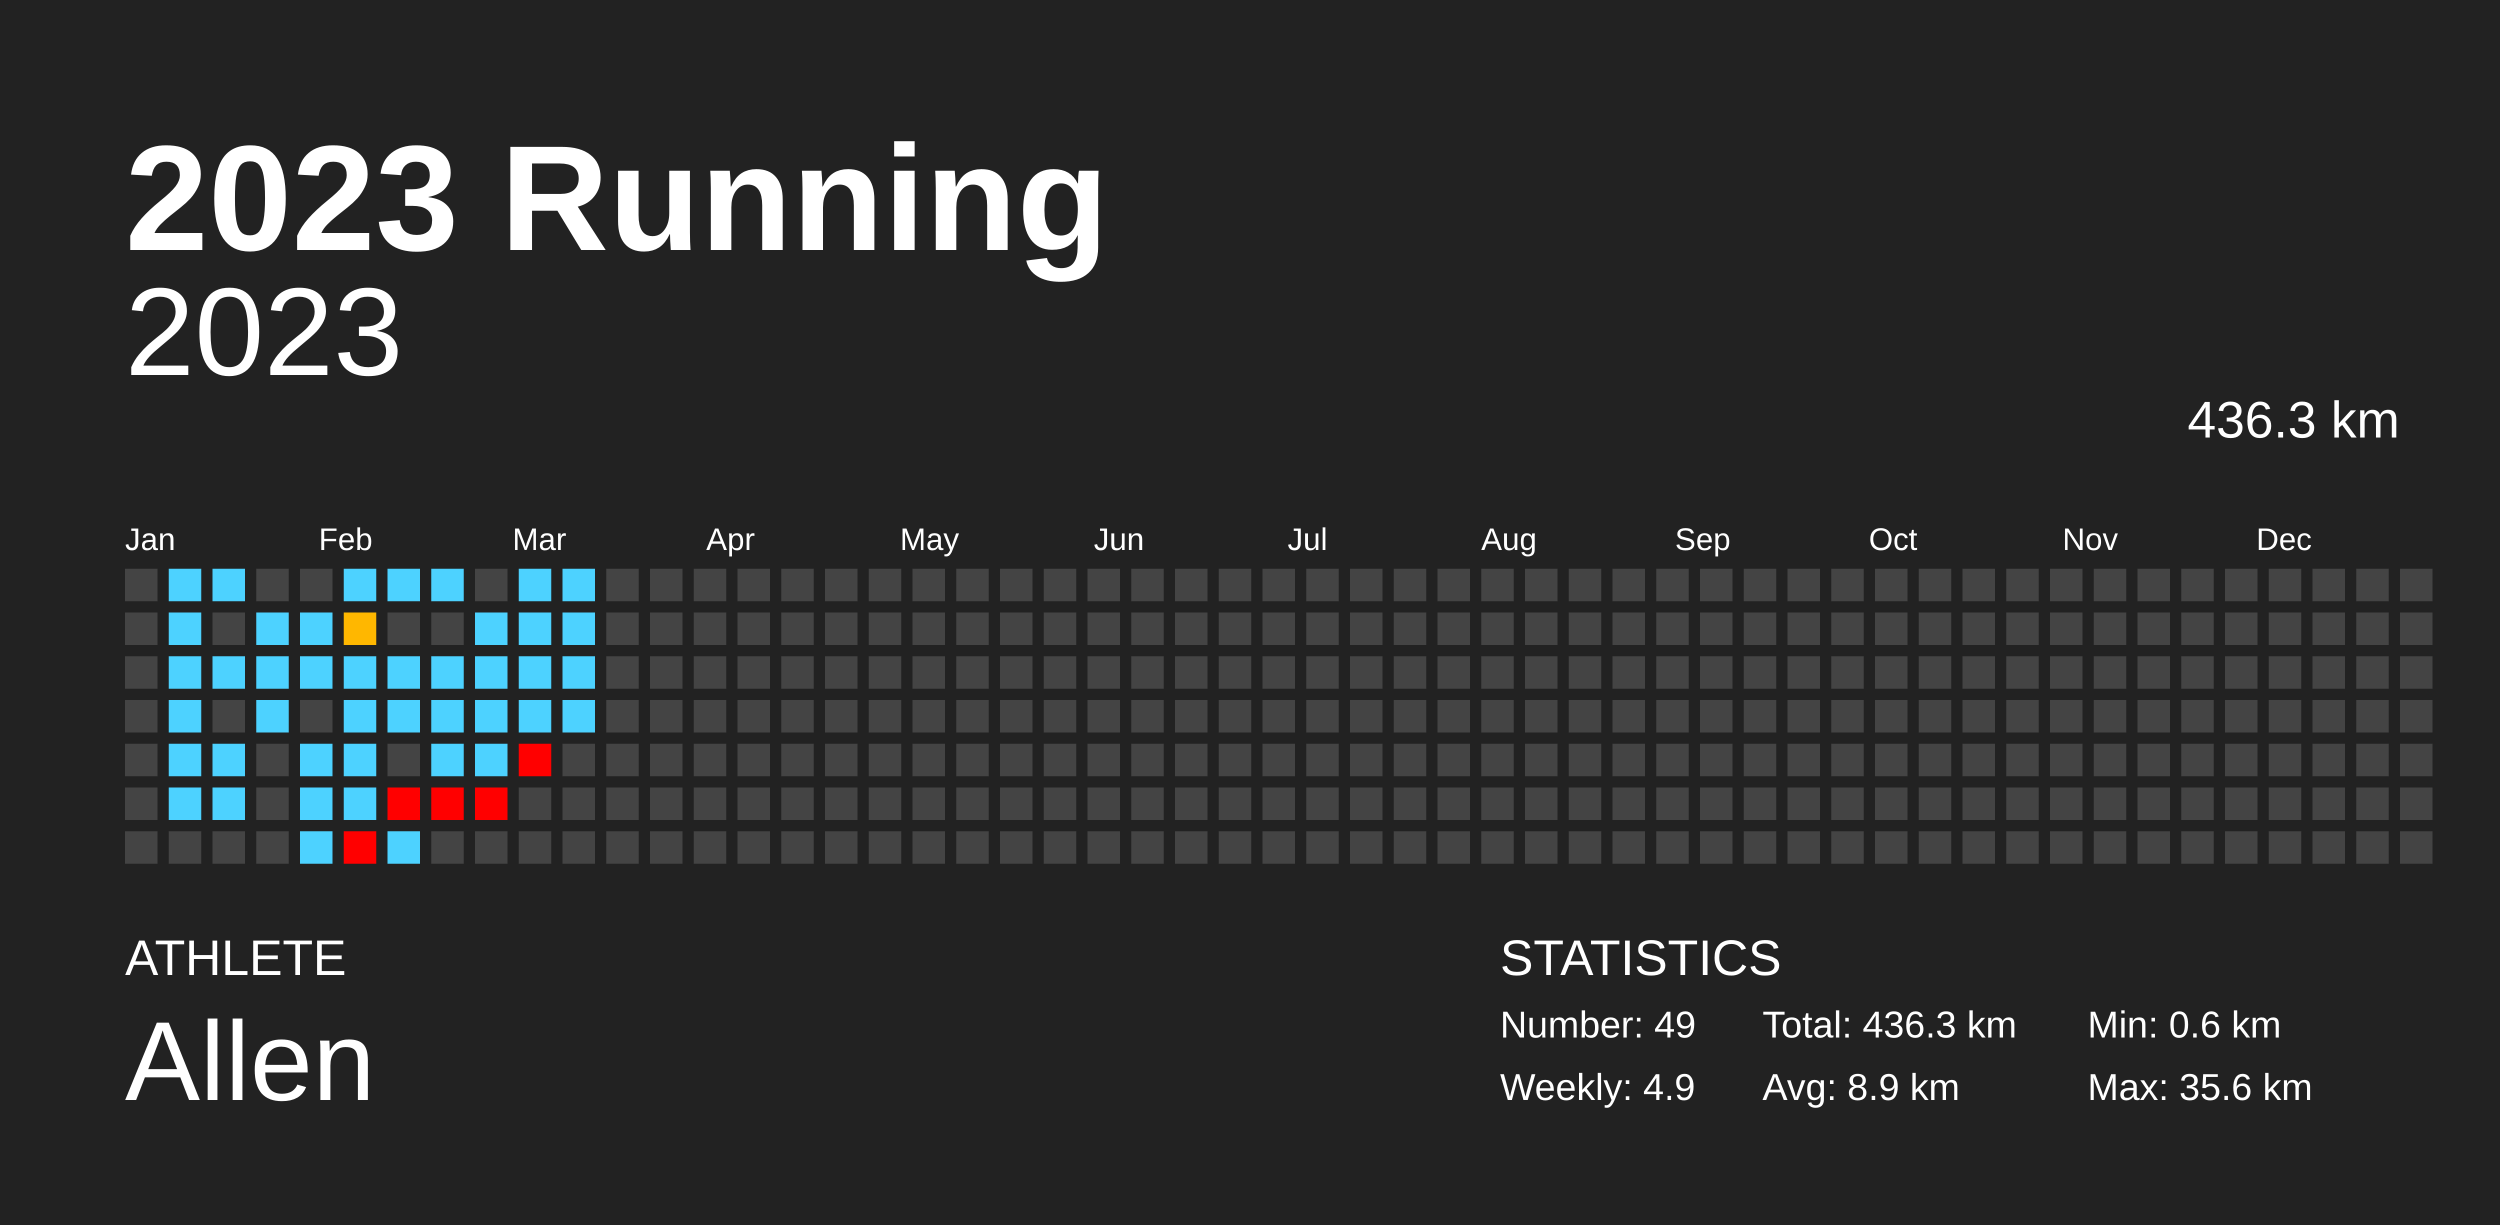
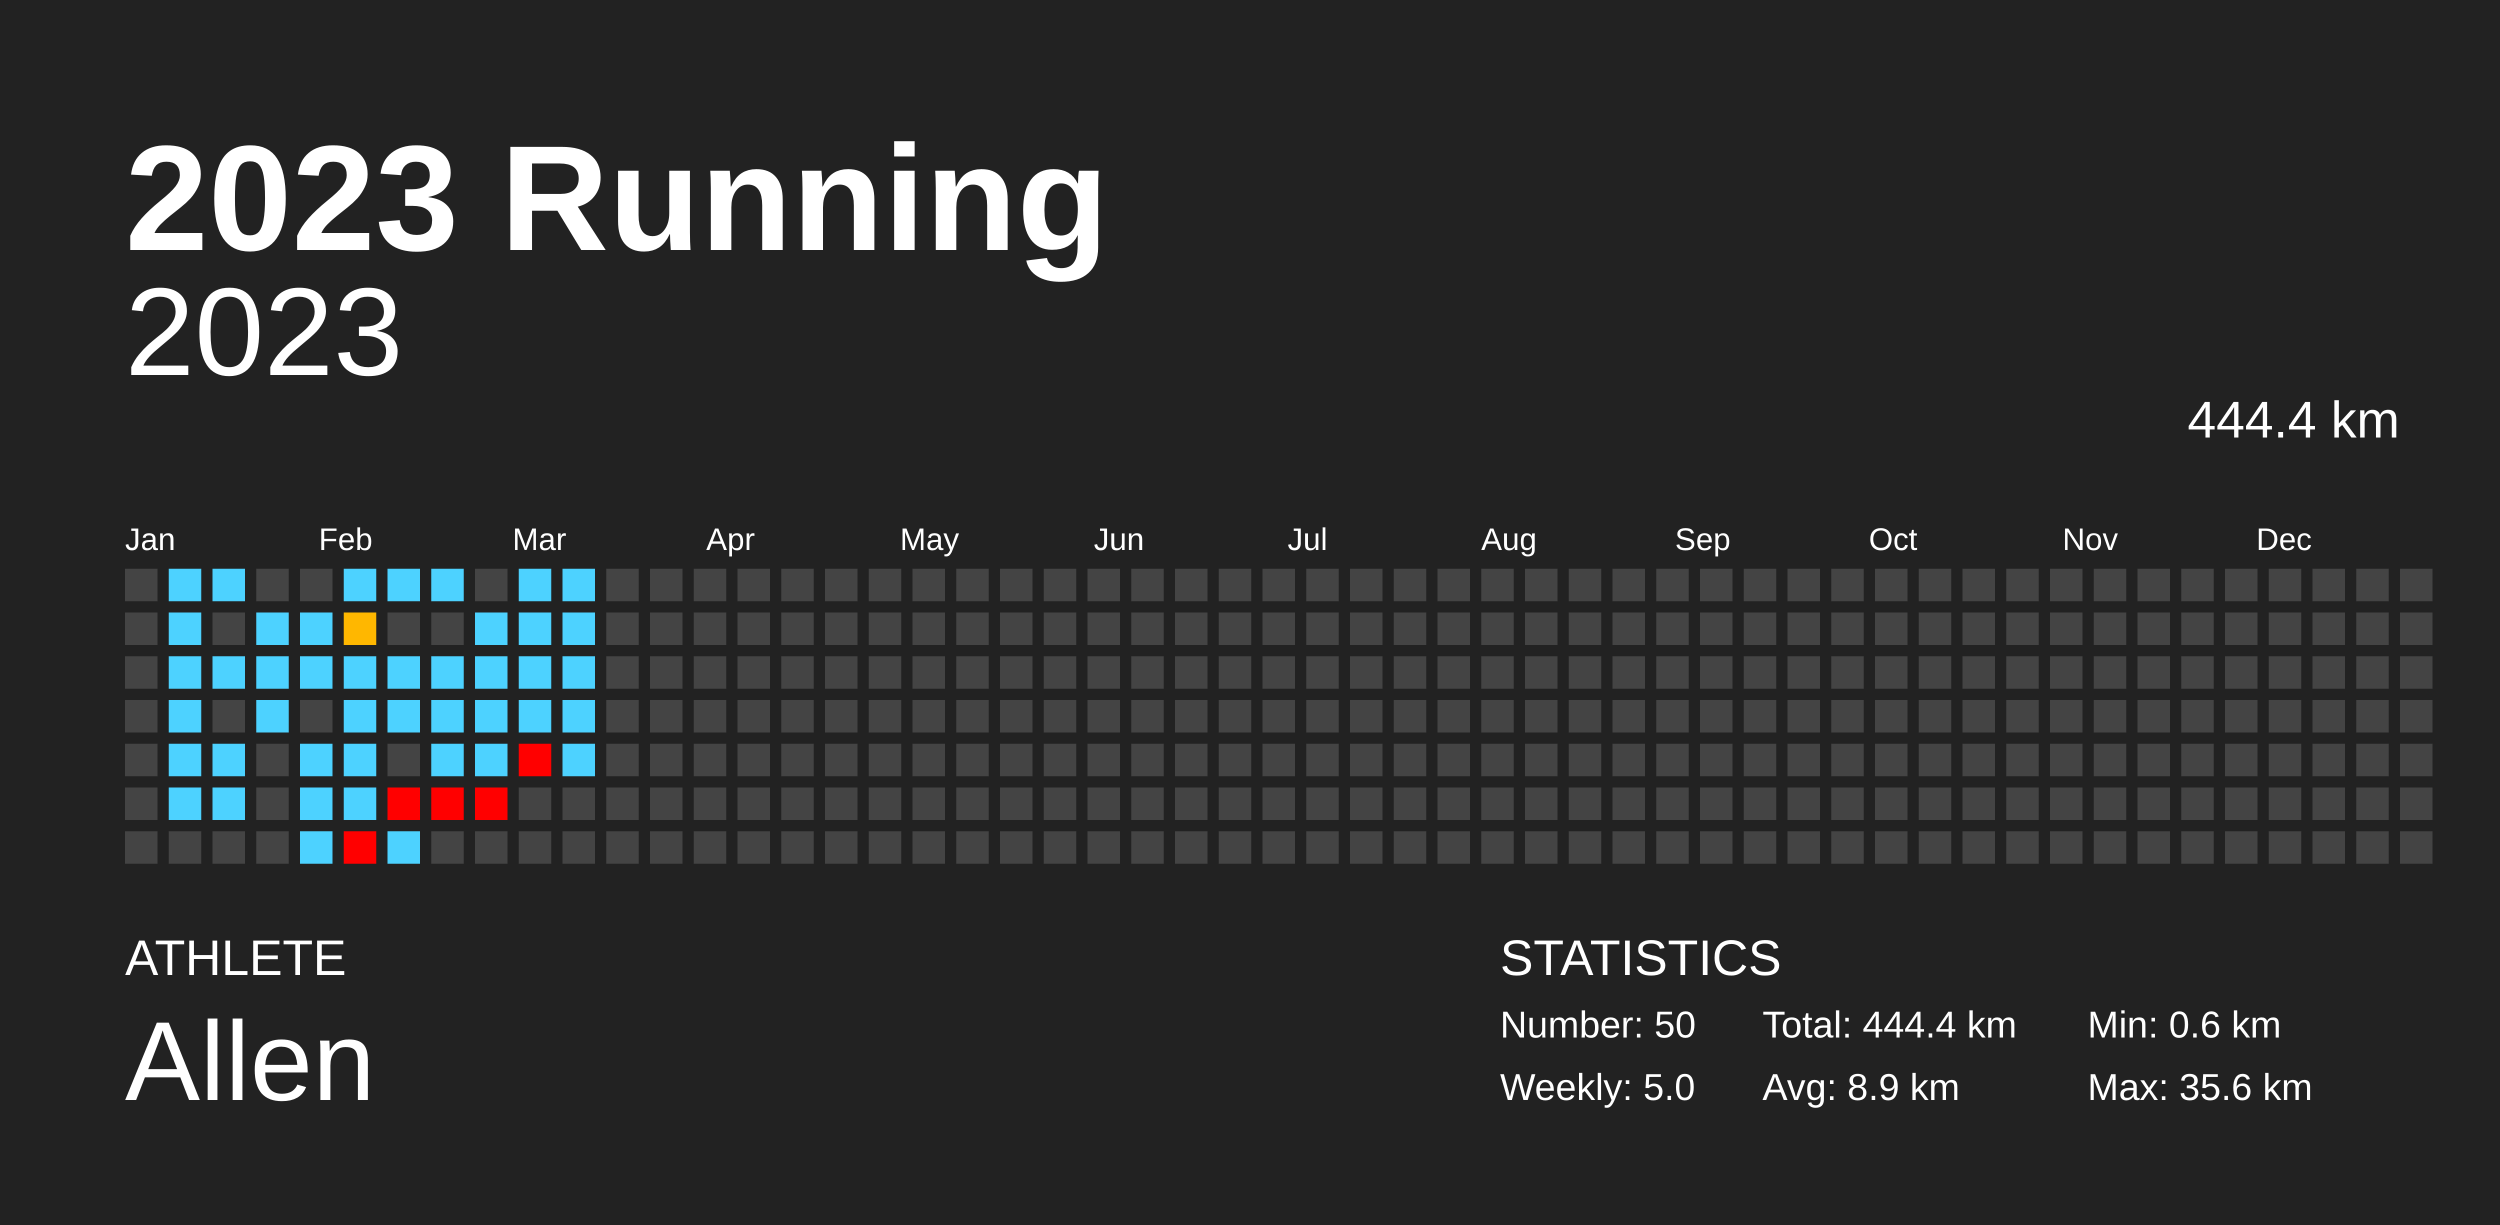
<svg xmlns="http://www.w3.org/2000/svg" baseProfile="full" height="98mm" version="1.1" viewBox="0,0,200,98" width="200mm">
  <defs />
  <rect fill="#222222" height="98" width="200" x="0" y="0" />
  <text fill="#FFFFFF" style="font-size:12px; font-family:Arial; font-weight:bold;" x="10" y="20">2023 Running</text>
  <text fill="#FFFFFF" style="font-size:4px; font-family:Arial" x="10" y="78">ATHLETE</text>
  <text fill="#FFFFFF" style="font-size:9px; font-family:Arial" x="10" y="88">Allen</text>
  <text fill="#FFFFFF" style="font-size:4px; font-family:Arial" x="120" y="78">STATISTICS</text>
-   <text fill="#FFFFFF" style="font-size:3px; font-family:Arial" x="120" y="83">Number: 49</text>
-   <text fill="#FFFFFF" style="font-size:3px; font-family:Arial" x="120" y="88">Weekly: 4.9</text>
-   <text fill="#FFFFFF" style="font-size:3px; font-family:Arial" x="141" y="83">Total: 436.3 km</text>
+   <text fill="#FFFFFF" style="font-size:3px; font-family:Arial" x="120" y="83">Number: 50</text>
+   <text fill="#FFFFFF" style="font-size:3px; font-family:Arial" x="120" y="88">Weekly: 5.0</text>
+   <text fill="#FFFFFF" style="font-size:3px; font-family:Arial" x="141" y="83">Total: 444.4 km</text>
  <text fill="#FFFFFF" style="font-size:3px; font-family:Arial" x="141" y="88">Avg: 8.9 km</text>
  <text fill="#FFFFFF" style="font-size:3px; font-family:Arial" x="167" y="83">Min: 0.6 km</text>
  <text fill="#FFFFFF" style="font-size:3px; font-family:Arial" x="167" y="88">Max: 35.6 km</text>
  <text alignment-baseline="hanging" fill="#FFFFFF" style="font-size:10.0px; font-family:Arial;" x="10" y="30">2023</text>
-   <text alignment-baseline="hanging" fill="#FFFFFF" style="font-size:4.125px; font-family:Arial;" x="175" y="35">436.3 km</text>
+   <text alignment-baseline="hanging" fill="#FFFFFF" style="font-size:4.125px; font-family:Arial;" x="175" y="35">444.4 km</text>
  <text fill="#FFFFFF" style="font-size:2.5px; font-family:Arial" x="10.0" y="44">Jan</text>
  <text fill="#FFFFFF" style="font-size:2.5px; font-family:Arial" x="25.5" y="44">Feb</text>
  <text fill="#FFFFFF" style="font-size:2.5px; font-family:Arial" x="41.0" y="44">Mar</text>
  <text fill="#FFFFFF" style="font-size:2.5px; font-family:Arial" x="56.5" y="44">Apr</text>
  <text fill="#FFFFFF" style="font-size:2.5px; font-family:Arial" x="72.0" y="44">May</text>
  <text fill="#FFFFFF" style="font-size:2.5px; font-family:Arial" x="87.5" y="44">Jun</text>
  <text fill="#FFFFFF" style="font-size:2.5px; font-family:Arial" x="103.0" y="44">Jul</text>
  <text fill="#FFFFFF" style="font-size:2.5px; font-family:Arial" x="118.5" y="44">Aug</text>
  <text fill="#FFFFFF" style="font-size:2.5px; font-family:Arial" x="134.0" y="44">Sep</text>
  <text fill="#FFFFFF" style="font-size:2.5px; font-family:Arial" x="149.5" y="44">Oct</text>
  <text fill="#FFFFFF" style="font-size:2.5px; font-family:Arial" x="165.0" y="44">Nov</text>
  <text fill="#FFFFFF" style="font-size:2.5px; font-family:Arial" x="180.5" y="44">Dec</text>
  <rect fill="#444444" height="2.6" width="2.6" x="10.0" y="45.5" />
  <rect fill="#444444" height="2.6" width="2.6" x="10.0" y="49.0" />
  <rect fill="#444444" height="2.6" width="2.6" x="10.0" y="52.5" />
  <rect fill="#444444" height="2.6" width="2.6" x="10.0" y="56.0" />
  <rect fill="#444444" height="2.6" width="2.6" x="10.0" y="59.5" />
  <rect fill="#444444" height="2.6" width="2.6" x="10.0" y="63.0" />
  <rect fill="#444444" height="2.6" width="2.6" x="10.0" y="66.5" />
  <rect fill="#4dd2ff" height="2.6" width="2.6" x="13.5" y="45.5" />
  <rect fill="#4dd2ff" height="2.6" width="2.6" x="13.5" y="49.0" />
  <rect fill="#4dd2ff" height="2.6" width="2.6" x="13.5" y="52.5" />
  <rect fill="#4dd2ff" height="2.6" width="2.6" x="13.5" y="56.0" />
  <rect fill="#4dd2ff" height="2.6" width="2.6" x="13.5" y="59.5" />
  <rect fill="#4dd2ff" height="2.6" width="2.6" x="13.5" y="63.0" />
  <rect fill="#444444" height="2.6" width="2.6" x="13.5" y="66.5" />
  <rect fill="#4dd2ff" height="2.6" width="2.6" x="17.0" y="45.5" />
  <rect fill="#444444" height="2.6" width="2.6" x="17.0" y="49.0" />
  <rect fill="#4dd2ff" height="2.6" width="2.6" x="17.0" y="52.5" />
  <rect fill="#444444" height="2.6" width="2.6" x="17.0" y="56.0" />
  <rect fill="#4dd2ff" height="2.6" width="2.6" x="17.0" y="59.5" />
  <rect fill="#4dd2ff" height="2.6" width="2.6" x="17.0" y="63.0" />
  <rect fill="#444444" height="2.6" width="2.6" x="17.0" y="66.5" />
  <rect fill="#444444" height="2.6" width="2.6" x="20.5" y="45.5" />
  <rect fill="#4dd2ff" height="2.6" width="2.6" x="20.5" y="49.0" />
  <rect fill="#4dd2ff" height="2.6" width="2.6" x="20.5" y="52.5" />
  <rect fill="#4dd2ff" height="2.6" width="2.6" x="20.5" y="56.0" />
  <rect fill="#444444" height="2.6" width="2.6" x="20.5" y="59.5" />
  <rect fill="#444444" height="2.6" width="2.6" x="20.5" y="63.0" />
  <rect fill="#444444" height="2.6" width="2.6" x="20.5" y="66.5" />
  <rect fill="#444444" height="2.6" width="2.6" x="24.0" y="45.5" />
  <rect fill="#4dd2ff" height="2.6" width="2.6" x="24.0" y="49.0" />
  <rect fill="#4dd2ff" height="2.6" width="2.6" x="24.0" y="52.5" />
  <rect fill="#444444" height="2.6" width="2.6" x="24.0" y="56.0" />
  <rect fill="#4dd2ff" height="2.6" width="2.6" x="24.0" y="59.5" />
  <rect fill="#4dd2ff" height="2.6" width="2.6" x="24.0" y="63.0" />
  <rect fill="#4dd2ff" height="2.6" width="2.6" x="24.0" y="66.5" />
  <rect fill="#4dd2ff" height="2.6" width="2.6" x="27.5" y="45.5" />
  <rect fill="#ffb700" height="2.6" width="2.6" x="27.5" y="49.0" />
  <rect fill="#4dd2ff" height="2.6" width="2.6" x="27.5" y="52.5" />
  <rect fill="#4dd2ff" height="2.6" width="2.6" x="27.5" y="56.0" />
  <rect fill="#4dd2ff" height="2.6" width="2.6" x="27.5" y="59.5" />
  <rect fill="#4dd2ff" height="2.6" width="2.6" x="27.5" y="63.0" />
  <rect fill="red" height="2.6" width="2.6" x="27.5" y="66.5" />
  <rect fill="#4dd2ff" height="2.6" width="2.6" x="31.0" y="45.5" />
  <rect fill="#444444" height="2.6" width="2.6" x="31.0" y="49.0" />
  <rect fill="#4dd2ff" height="2.6" width="2.6" x="31.0" y="52.5" />
  <rect fill="#4dd2ff" height="2.6" width="2.6" x="31.0" y="56.0" />
  <rect fill="#444444" height="2.6" width="2.6" x="31.0" y="59.5" />
  <rect fill="red" height="2.6" width="2.6" x="31.0" y="63.0" />
  <rect fill="#4dd2ff" height="2.6" width="2.6" x="31.0" y="66.5" />
  <rect fill="#4dd2ff" height="2.6" width="2.6" x="34.5" y="45.5" />
  <rect fill="#444444" height="2.6" width="2.6" x="34.5" y="49.0" />
  <rect fill="#4dd2ff" height="2.6" width="2.6" x="34.5" y="52.5" />
  <rect fill="#4dd2ff" height="2.6" width="2.6" x="34.5" y="56.0" />
  <rect fill="#4dd2ff" height="2.6" width="2.6" x="34.5" y="59.5" />
  <rect fill="red" height="2.6" width="2.6" x="34.5" y="63.0" />
  <rect fill="#444444" height="2.6" width="2.6" x="34.5" y="66.5" />
  <rect fill="#444444" height="2.6" width="2.6" x="38.0" y="45.5" />
  <rect fill="#4dd2ff" height="2.6" width="2.6" x="38.0" y="49.0" />
  <rect fill="#4dd2ff" height="2.6" width="2.6" x="38.0" y="52.5" />
  <rect fill="#4dd2ff" height="2.6" width="2.6" x="38.0" y="56.0" />
  <rect fill="#4dd2ff" height="2.6" width="2.6" x="38.0" y="59.5" />
  <rect fill="red" height="2.6" width="2.6" x="38.0" y="63.0" />
  <rect fill="#444444" height="2.6" width="2.6" x="38.0" y="66.5" />
  <rect fill="#4dd2ff" height="2.6" width="2.6" x="41.5" y="45.5" />
  <rect fill="#4dd2ff" height="2.6" width="2.6" x="41.5" y="49.0" />
  <rect fill="#4dd2ff" height="2.6" width="2.6" x="41.5" y="52.5" />
  <rect fill="#4dd2ff" height="2.6" width="2.6" x="41.5" y="56.0" />
  <rect fill="red" height="2.6" width="2.6" x="41.5" y="59.5" />
  <rect fill="#444444" height="2.6" width="2.6" x="41.5" y="63.0" />
  <rect fill="#444444" height="2.6" width="2.6" x="41.5" y="66.5" />
  <rect fill="#4dd2ff" height="2.6" width="2.6" x="45.0" y="45.5" />
  <rect fill="#4dd2ff" height="2.6" width="2.6" x="45.0" y="49.0" />
  <rect fill="#4dd2ff" height="2.6" width="2.6" x="45.0" y="52.5" />
  <rect fill="#4dd2ff" height="2.6" width="2.6" x="45.0" y="56.0" />
-   <rect fill="#444444" height="2.6" width="2.6" x="45.0" y="59.5" />
+   <rect fill="#4dd2ff" height="2.6" width="2.6" x="45.0" y="59.5" />
  <rect fill="#444444" height="2.6" width="2.6" x="45.0" y="63.0" />
  <rect fill="#444444" height="2.6" width="2.6" x="45.0" y="66.5" />
  <rect fill="#444444" height="2.6" width="2.6" x="48.5" y="45.5" />
  <rect fill="#444444" height="2.6" width="2.6" x="48.5" y="49.0" />
  <rect fill="#444444" height="2.6" width="2.6" x="48.5" y="52.5" />
  <rect fill="#444444" height="2.6" width="2.6" x="48.5" y="56.0" />
  <rect fill="#444444" height="2.6" width="2.6" x="48.5" y="59.5" />
  <rect fill="#444444" height="2.6" width="2.6" x="48.5" y="63.0" />
  <rect fill="#444444" height="2.6" width="2.6" x="48.5" y="66.5" />
  <rect fill="#444444" height="2.6" width="2.6" x="52.0" y="45.5" />
  <rect fill="#444444" height="2.6" width="2.6" x="52.0" y="49.0" />
  <rect fill="#444444" height="2.6" width="2.6" x="52.0" y="52.5" />
  <rect fill="#444444" height="2.6" width="2.6" x="52.0" y="56.0" />
  <rect fill="#444444" height="2.6" width="2.6" x="52.0" y="59.5" />
  <rect fill="#444444" height="2.6" width="2.6" x="52.0" y="63.0" />
  <rect fill="#444444" height="2.6" width="2.6" x="52.0" y="66.5" />
  <rect fill="#444444" height="2.6" width="2.6" x="55.5" y="45.5" />
  <rect fill="#444444" height="2.6" width="2.6" x="55.5" y="49.0" />
  <rect fill="#444444" height="2.6" width="2.6" x="55.5" y="52.5" />
  <rect fill="#444444" height="2.6" width="2.6" x="55.5" y="56.0" />
  <rect fill="#444444" height="2.6" width="2.6" x="55.5" y="59.5" />
  <rect fill="#444444" height="2.6" width="2.6" x="55.5" y="63.0" />
  <rect fill="#444444" height="2.6" width="2.6" x="55.5" y="66.5" />
  <rect fill="#444444" height="2.6" width="2.6" x="59.0" y="45.5" />
  <rect fill="#444444" height="2.6" width="2.6" x="59.0" y="49.0" />
  <rect fill="#444444" height="2.6" width="2.6" x="59.0" y="52.5" />
  <rect fill="#444444" height="2.6" width="2.6" x="59.0" y="56.0" />
  <rect fill="#444444" height="2.6" width="2.6" x="59.0" y="59.5" />
  <rect fill="#444444" height="2.6" width="2.6" x="59.0" y="63.0" />
  <rect fill="#444444" height="2.6" width="2.6" x="59.0" y="66.5" />
  <rect fill="#444444" height="2.6" width="2.6" x="62.5" y="45.5" />
  <rect fill="#444444" height="2.6" width="2.6" x="62.5" y="49.0" />
  <rect fill="#444444" height="2.6" width="2.6" x="62.5" y="52.5" />
  <rect fill="#444444" height="2.6" width="2.6" x="62.5" y="56.0" />
  <rect fill="#444444" height="2.6" width="2.6" x="62.5" y="59.5" />
  <rect fill="#444444" height="2.6" width="2.6" x="62.5" y="63.0" />
  <rect fill="#444444" height="2.6" width="2.6" x="62.5" y="66.5" />
  <rect fill="#444444" height="2.6" width="2.6" x="66.0" y="45.5" />
  <rect fill="#444444" height="2.6" width="2.6" x="66.0" y="49.0" />
  <rect fill="#444444" height="2.6" width="2.6" x="66.0" y="52.5" />
  <rect fill="#444444" height="2.6" width="2.6" x="66.0" y="56.0" />
  <rect fill="#444444" height="2.6" width="2.6" x="66.0" y="59.5" />
  <rect fill="#444444" height="2.6" width="2.6" x="66.0" y="63.0" />
  <rect fill="#444444" height="2.6" width="2.6" x="66.0" y="66.5" />
  <rect fill="#444444" height="2.6" width="2.6" x="69.5" y="45.5" />
  <rect fill="#444444" height="2.6" width="2.6" x="69.5" y="49.0" />
  <rect fill="#444444" height="2.6" width="2.6" x="69.5" y="52.5" />
  <rect fill="#444444" height="2.6" width="2.6" x="69.5" y="56.0" />
  <rect fill="#444444" height="2.6" width="2.6" x="69.5" y="59.5" />
  <rect fill="#444444" height="2.6" width="2.6" x="69.5" y="63.0" />
  <rect fill="#444444" height="2.6" width="2.6" x="69.5" y="66.5" />
  <rect fill="#444444" height="2.6" width="2.6" x="73.0" y="45.5" />
  <rect fill="#444444" height="2.6" width="2.6" x="73.0" y="49.0" />
  <rect fill="#444444" height="2.6" width="2.6" x="73.0" y="52.5" />
  <rect fill="#444444" height="2.6" width="2.6" x="73.0" y="56.0" />
  <rect fill="#444444" height="2.6" width="2.6" x="73.0" y="59.5" />
  <rect fill="#444444" height="2.6" width="2.6" x="73.0" y="63.0" />
  <rect fill="#444444" height="2.6" width="2.6" x="73.0" y="66.5" />
  <rect fill="#444444" height="2.6" width="2.6" x="76.5" y="45.5" />
  <rect fill="#444444" height="2.6" width="2.6" x="76.5" y="49.0" />
  <rect fill="#444444" height="2.6" width="2.6" x="76.5" y="52.5" />
  <rect fill="#444444" height="2.6" width="2.6" x="76.5" y="56.0" />
  <rect fill="#444444" height="2.6" width="2.6" x="76.5" y="59.5" />
  <rect fill="#444444" height="2.6" width="2.6" x="76.5" y="63.0" />
  <rect fill="#444444" height="2.6" width="2.6" x="76.5" y="66.5" />
  <rect fill="#444444" height="2.6" width="2.6" x="80.0" y="45.5" />
  <rect fill="#444444" height="2.6" width="2.6" x="80.0" y="49.0" />
  <rect fill="#444444" height="2.6" width="2.6" x="80.0" y="52.5" />
  <rect fill="#444444" height="2.6" width="2.6" x="80.0" y="56.0" />
  <rect fill="#444444" height="2.6" width="2.6" x="80.0" y="59.5" />
  <rect fill="#444444" height="2.6" width="2.6" x="80.0" y="63.0" />
  <rect fill="#444444" height="2.6" width="2.6" x="80.0" y="66.5" />
  <rect fill="#444444" height="2.6" width="2.6" x="83.5" y="45.5" />
  <rect fill="#444444" height="2.6" width="2.6" x="83.5" y="49.0" />
  <rect fill="#444444" height="2.6" width="2.6" x="83.5" y="52.5" />
  <rect fill="#444444" height="2.6" width="2.6" x="83.5" y="56.0" />
  <rect fill="#444444" height="2.6" width="2.6" x="83.5" y="59.5" />
  <rect fill="#444444" height="2.6" width="2.6" x="83.5" y="63.0" />
  <rect fill="#444444" height="2.6" width="2.6" x="83.5" y="66.5" />
  <rect fill="#444444" height="2.6" width="2.6" x="87.0" y="45.5" />
  <rect fill="#444444" height="2.6" width="2.6" x="87.0" y="49.0" />
  <rect fill="#444444" height="2.6" width="2.6" x="87.0" y="52.5" />
  <rect fill="#444444" height="2.6" width="2.6" x="87.0" y="56.0" />
  <rect fill="#444444" height="2.6" width="2.6" x="87.0" y="59.5" />
  <rect fill="#444444" height="2.6" width="2.6" x="87.0" y="63.0" />
  <rect fill="#444444" height="2.6" width="2.6" x="87.0" y="66.5" />
  <rect fill="#444444" height="2.6" width="2.6" x="90.5" y="45.5" />
  <rect fill="#444444" height="2.6" width="2.6" x="90.5" y="49.0" />
  <rect fill="#444444" height="2.6" width="2.6" x="90.5" y="52.5" />
  <rect fill="#444444" height="2.6" width="2.6" x="90.5" y="56.0" />
  <rect fill="#444444" height="2.6" width="2.6" x="90.5" y="59.5" />
  <rect fill="#444444" height="2.6" width="2.6" x="90.5" y="63.0" />
  <rect fill="#444444" height="2.6" width="2.6" x="90.5" y="66.5" />
  <rect fill="#444444" height="2.6" width="2.6" x="94.0" y="45.5" />
  <rect fill="#444444" height="2.6" width="2.6" x="94.0" y="49.0" />
  <rect fill="#444444" height="2.6" width="2.6" x="94.0" y="52.5" />
  <rect fill="#444444" height="2.6" width="2.6" x="94.0" y="56.0" />
  <rect fill="#444444" height="2.6" width="2.6" x="94.0" y="59.5" />
  <rect fill="#444444" height="2.6" width="2.6" x="94.0" y="63.0" />
  <rect fill="#444444" height="2.6" width="2.6" x="94.0" y="66.5" />
  <rect fill="#444444" height="2.6" width="2.6" x="97.5" y="45.5" />
  <rect fill="#444444" height="2.6" width="2.6" x="97.5" y="49.0" />
  <rect fill="#444444" height="2.6" width="2.6" x="97.5" y="52.5" />
  <rect fill="#444444" height="2.6" width="2.6" x="97.5" y="56.0" />
  <rect fill="#444444" height="2.6" width="2.6" x="97.5" y="59.5" />
  <rect fill="#444444" height="2.6" width="2.6" x="97.5" y="63.0" />
  <rect fill="#444444" height="2.6" width="2.6" x="97.5" y="66.5" />
  <rect fill="#444444" height="2.6" width="2.6" x="101.0" y="45.5" />
  <rect fill="#444444" height="2.6" width="2.6" x="101.0" y="49.0" />
  <rect fill="#444444" height="2.6" width="2.6" x="101.0" y="52.5" />
  <rect fill="#444444" height="2.6" width="2.6" x="101.0" y="56.0" />
  <rect fill="#444444" height="2.6" width="2.6" x="101.0" y="59.5" />
  <rect fill="#444444" height="2.6" width="2.6" x="101.0" y="63.0" />
  <rect fill="#444444" height="2.6" width="2.6" x="101.0" y="66.5" />
  <rect fill="#444444" height="2.6" width="2.6" x="104.5" y="45.5" />
  <rect fill="#444444" height="2.6" width="2.6" x="104.5" y="49.0" />
  <rect fill="#444444" height="2.6" width="2.6" x="104.5" y="52.5" />
  <rect fill="#444444" height="2.6" width="2.6" x="104.5" y="56.0" />
  <rect fill="#444444" height="2.6" width="2.6" x="104.5" y="59.5" />
  <rect fill="#444444" height="2.6" width="2.6" x="104.5" y="63.0" />
  <rect fill="#444444" height="2.6" width="2.6" x="104.5" y="66.5" />
  <rect fill="#444444" height="2.6" width="2.6" x="108.0" y="45.5" />
  <rect fill="#444444" height="2.6" width="2.6" x="108.0" y="49.0" />
  <rect fill="#444444" height="2.6" width="2.6" x="108.0" y="52.5" />
  <rect fill="#444444" height="2.6" width="2.6" x="108.0" y="56.0" />
  <rect fill="#444444" height="2.6" width="2.6" x="108.0" y="59.5" />
  <rect fill="#444444" height="2.6" width="2.6" x="108.0" y="63.0" />
  <rect fill="#444444" height="2.6" width="2.6" x="108.0" y="66.5" />
  <rect fill="#444444" height="2.6" width="2.6" x="111.5" y="45.5" />
  <rect fill="#444444" height="2.6" width="2.6" x="111.5" y="49.0" />
  <rect fill="#444444" height="2.6" width="2.6" x="111.5" y="52.5" />
  <rect fill="#444444" height="2.6" width="2.6" x="111.5" y="56.0" />
  <rect fill="#444444" height="2.6" width="2.6" x="111.5" y="59.5" />
  <rect fill="#444444" height="2.6" width="2.6" x="111.5" y="63.0" />
  <rect fill="#444444" height="2.6" width="2.6" x="111.5" y="66.5" />
  <rect fill="#444444" height="2.6" width="2.6" x="115.0" y="45.5" />
  <rect fill="#444444" height="2.6" width="2.6" x="115.0" y="49.0" />
  <rect fill="#444444" height="2.6" width="2.6" x="115.0" y="52.5" />
  <rect fill="#444444" height="2.6" width="2.6" x="115.0" y="56.0" />
  <rect fill="#444444" height="2.6" width="2.6" x="115.0" y="59.5" />
  <rect fill="#444444" height="2.6" width="2.6" x="115.0" y="63.0" />
  <rect fill="#444444" height="2.6" width="2.6" x="115.0" y="66.5" />
  <rect fill="#444444" height="2.6" width="2.6" x="118.5" y="45.5" />
  <rect fill="#444444" height="2.6" width="2.6" x="118.5" y="49.0" />
  <rect fill="#444444" height="2.6" width="2.6" x="118.5" y="52.5" />
  <rect fill="#444444" height="2.6" width="2.6" x="118.5" y="56.0" />
  <rect fill="#444444" height="2.6" width="2.6" x="118.5" y="59.5" />
  <rect fill="#444444" height="2.6" width="2.6" x="118.5" y="63.0" />
  <rect fill="#444444" height="2.6" width="2.6" x="118.5" y="66.5" />
  <rect fill="#444444" height="2.6" width="2.6" x="122.0" y="45.5" />
  <rect fill="#444444" height="2.6" width="2.6" x="122.0" y="49.0" />
  <rect fill="#444444" height="2.6" width="2.6" x="122.0" y="52.5" />
  <rect fill="#444444" height="2.6" width="2.6" x="122.0" y="56.0" />
  <rect fill="#444444" height="2.6" width="2.6" x="122.0" y="59.5" />
  <rect fill="#444444" height="2.6" width="2.6" x="122.0" y="63.0" />
  <rect fill="#444444" height="2.6" width="2.6" x="122.0" y="66.5" />
  <rect fill="#444444" height="2.6" width="2.6" x="125.5" y="45.5" />
  <rect fill="#444444" height="2.6" width="2.6" x="125.5" y="49.0" />
  <rect fill="#444444" height="2.6" width="2.6" x="125.5" y="52.5" />
  <rect fill="#444444" height="2.6" width="2.6" x="125.5" y="56.0" />
  <rect fill="#444444" height="2.6" width="2.6" x="125.5" y="59.5" />
  <rect fill="#444444" height="2.6" width="2.6" x="125.5" y="63.0" />
  <rect fill="#444444" height="2.6" width="2.6" x="125.5" y="66.5" />
  <rect fill="#444444" height="2.6" width="2.6" x="129.0" y="45.5" />
  <rect fill="#444444" height="2.6" width="2.6" x="129.0" y="49.0" />
  <rect fill="#444444" height="2.6" width="2.6" x="129.0" y="52.5" />
  <rect fill="#444444" height="2.6" width="2.6" x="129.0" y="56.0" />
  <rect fill="#444444" height="2.6" width="2.6" x="129.0" y="59.5" />
  <rect fill="#444444" height="2.6" width="2.6" x="129.0" y="63.0" />
  <rect fill="#444444" height="2.6" width="2.6" x="129.0" y="66.5" />
  <rect fill="#444444" height="2.6" width="2.6" x="132.5" y="45.5" />
  <rect fill="#444444" height="2.6" width="2.6" x="132.5" y="49.0" />
  <rect fill="#444444" height="2.6" width="2.6" x="132.5" y="52.5" />
  <rect fill="#444444" height="2.6" width="2.6" x="132.5" y="56.0" />
  <rect fill="#444444" height="2.6" width="2.6" x="132.5" y="59.5" />
  <rect fill="#444444" height="2.6" width="2.6" x="132.5" y="63.0" />
  <rect fill="#444444" height="2.6" width="2.6" x="132.5" y="66.5" />
  <rect fill="#444444" height="2.6" width="2.6" x="136.0" y="45.5" />
  <rect fill="#444444" height="2.6" width="2.6" x="136.0" y="49.0" />
  <rect fill="#444444" height="2.6" width="2.6" x="136.0" y="52.5" />
  <rect fill="#444444" height="2.6" width="2.6" x="136.0" y="56.0" />
  <rect fill="#444444" height="2.6" width="2.6" x="136.0" y="59.5" />
  <rect fill="#444444" height="2.6" width="2.6" x="136.0" y="63.0" />
  <rect fill="#444444" height="2.6" width="2.6" x="136.0" y="66.5" />
  <rect fill="#444444" height="2.6" width="2.6" x="139.5" y="45.5" />
  <rect fill="#444444" height="2.6" width="2.6" x="139.5" y="49.0" />
  <rect fill="#444444" height="2.6" width="2.6" x="139.5" y="52.5" />
  <rect fill="#444444" height="2.6" width="2.6" x="139.5" y="56.0" />
  <rect fill="#444444" height="2.6" width="2.6" x="139.5" y="59.5" />
  <rect fill="#444444" height="2.6" width="2.6" x="139.5" y="63.0" />
  <rect fill="#444444" height="2.6" width="2.6" x="139.5" y="66.5" />
  <rect fill="#444444" height="2.6" width="2.6" x="143.0" y="45.5" />
  <rect fill="#444444" height="2.6" width="2.6" x="143.0" y="49.0" />
  <rect fill="#444444" height="2.6" width="2.6" x="143.0" y="52.5" />
  <rect fill="#444444" height="2.6" width="2.6" x="143.0" y="56.0" />
  <rect fill="#444444" height="2.6" width="2.6" x="143.0" y="59.5" />
  <rect fill="#444444" height="2.6" width="2.6" x="143.0" y="63.0" />
  <rect fill="#444444" height="2.6" width="2.6" x="143.0" y="66.5" />
  <rect fill="#444444" height="2.6" width="2.6" x="146.5" y="45.5" />
  <rect fill="#444444" height="2.6" width="2.6" x="146.5" y="49.0" />
  <rect fill="#444444" height="2.6" width="2.6" x="146.5" y="52.5" />
  <rect fill="#444444" height="2.6" width="2.6" x="146.5" y="56.0" />
  <rect fill="#444444" height="2.6" width="2.6" x="146.5" y="59.5" />
  <rect fill="#444444" height="2.6" width="2.6" x="146.5" y="63.0" />
  <rect fill="#444444" height="2.6" width="2.6" x="146.5" y="66.5" />
  <rect fill="#444444" height="2.6" width="2.6" x="150.0" y="45.5" />
  <rect fill="#444444" height="2.6" width="2.6" x="150.0" y="49.0" />
  <rect fill="#444444" height="2.6" width="2.6" x="150.0" y="52.5" />
  <rect fill="#444444" height="2.6" width="2.6" x="150.0" y="56.0" />
  <rect fill="#444444" height="2.6" width="2.6" x="150.0" y="59.5" />
  <rect fill="#444444" height="2.6" width="2.6" x="150.0" y="63.0" />
  <rect fill="#444444" height="2.6" width="2.6" x="150.0" y="66.5" />
  <rect fill="#444444" height="2.6" width="2.6" x="153.5" y="45.5" />
  <rect fill="#444444" height="2.6" width="2.6" x="153.5" y="49.0" />
  <rect fill="#444444" height="2.6" width="2.6" x="153.5" y="52.5" />
  <rect fill="#444444" height="2.6" width="2.6" x="153.5" y="56.0" />
  <rect fill="#444444" height="2.6" width="2.6" x="153.5" y="59.5" />
  <rect fill="#444444" height="2.6" width="2.6" x="153.5" y="63.0" />
  <rect fill="#444444" height="2.6" width="2.6" x="153.5" y="66.5" />
  <rect fill="#444444" height="2.6" width="2.6" x="157.0" y="45.5" />
  <rect fill="#444444" height="2.6" width="2.6" x="157.0" y="49.0" />
  <rect fill="#444444" height="2.6" width="2.6" x="157.0" y="52.5" />
  <rect fill="#444444" height="2.6" width="2.6" x="157.0" y="56.0" />
  <rect fill="#444444" height="2.6" width="2.6" x="157.0" y="59.5" />
  <rect fill="#444444" height="2.6" width="2.6" x="157.0" y="63.0" />
  <rect fill="#444444" height="2.6" width="2.6" x="157.0" y="66.5" />
  <rect fill="#444444" height="2.6" width="2.6" x="160.5" y="45.5" />
  <rect fill="#444444" height="2.6" width="2.6" x="160.5" y="49.0" />
  <rect fill="#444444" height="2.6" width="2.6" x="160.5" y="52.5" />
  <rect fill="#444444" height="2.6" width="2.6" x="160.5" y="56.0" />
  <rect fill="#444444" height="2.6" width="2.6" x="160.5" y="59.5" />
  <rect fill="#444444" height="2.6" width="2.6" x="160.5" y="63.0" />
  <rect fill="#444444" height="2.6" width="2.6" x="160.5" y="66.5" />
  <rect fill="#444444" height="2.6" width="2.6" x="164.0" y="45.5" />
  <rect fill="#444444" height="2.6" width="2.6" x="164.0" y="49.0" />
  <rect fill="#444444" height="2.6" width="2.6" x="164.0" y="52.5" />
  <rect fill="#444444" height="2.6" width="2.6" x="164.0" y="56.0" />
  <rect fill="#444444" height="2.6" width="2.6" x="164.0" y="59.5" />
  <rect fill="#444444" height="2.6" width="2.6" x="164.0" y="63.0" />
  <rect fill="#444444" height="2.6" width="2.6" x="164.0" y="66.5" />
  <rect fill="#444444" height="2.6" width="2.6" x="167.5" y="45.5" />
  <rect fill="#444444" height="2.6" width="2.6" x="167.5" y="49.0" />
  <rect fill="#444444" height="2.6" width="2.6" x="167.5" y="52.5" />
  <rect fill="#444444" height="2.6" width="2.6" x="167.5" y="56.0" />
  <rect fill="#444444" height="2.6" width="2.6" x="167.5" y="59.5" />
  <rect fill="#444444" height="2.6" width="2.6" x="167.5" y="63.0" />
  <rect fill="#444444" height="2.6" width="2.6" x="167.5" y="66.5" />
  <rect fill="#444444" height="2.6" width="2.6" x="171.0" y="45.5" />
  <rect fill="#444444" height="2.6" width="2.6" x="171.0" y="49.0" />
  <rect fill="#444444" height="2.6" width="2.6" x="171.0" y="52.5" />
  <rect fill="#444444" height="2.6" width="2.6" x="171.0" y="56.0" />
  <rect fill="#444444" height="2.6" width="2.6" x="171.0" y="59.5" />
  <rect fill="#444444" height="2.6" width="2.6" x="171.0" y="63.0" />
  <rect fill="#444444" height="2.6" width="2.6" x="171.0" y="66.5" />
  <rect fill="#444444" height="2.6" width="2.6" x="174.5" y="45.5" />
  <rect fill="#444444" height="2.6" width="2.6" x="174.5" y="49.0" />
  <rect fill="#444444" height="2.6" width="2.6" x="174.5" y="52.5" />
  <rect fill="#444444" height="2.6" width="2.6" x="174.5" y="56.0" />
  <rect fill="#444444" height="2.6" width="2.6" x="174.5" y="59.5" />
  <rect fill="#444444" height="2.6" width="2.6" x="174.5" y="63.0" />
  <rect fill="#444444" height="2.6" width="2.6" x="174.5" y="66.5" />
  <rect fill="#444444" height="2.6" width="2.6" x="178.0" y="45.5" />
  <rect fill="#444444" height="2.6" width="2.6" x="178.0" y="49.0" />
  <rect fill="#444444" height="2.6" width="2.6" x="178.0" y="52.5" />
  <rect fill="#444444" height="2.6" width="2.6" x="178.0" y="56.0" />
  <rect fill="#444444" height="2.6" width="2.6" x="178.0" y="59.5" />
  <rect fill="#444444" height="2.6" width="2.6" x="178.0" y="63.0" />
  <rect fill="#444444" height="2.6" width="2.6" x="178.0" y="66.5" />
  <rect fill="#444444" height="2.6" width="2.6" x="181.5" y="45.5" />
  <rect fill="#444444" height="2.6" width="2.6" x="181.5" y="49.0" />
  <rect fill="#444444" height="2.6" width="2.6" x="181.5" y="52.5" />
  <rect fill="#444444" height="2.6" width="2.6" x="181.5" y="56.0" />
  <rect fill="#444444" height="2.6" width="2.6" x="181.5" y="59.5" />
  <rect fill="#444444" height="2.6" width="2.6" x="181.5" y="63.0" />
  <rect fill="#444444" height="2.6" width="2.6" x="181.5" y="66.5" />
  <rect fill="#444444" height="2.6" width="2.6" x="185.0" y="45.5" />
  <rect fill="#444444" height="2.6" width="2.6" x="185.0" y="49.0" />
  <rect fill="#444444" height="2.6" width="2.6" x="185.0" y="52.5" />
  <rect fill="#444444" height="2.6" width="2.6" x="185.0" y="56.0" />
  <rect fill="#444444" height="2.6" width="2.6" x="185.0" y="59.5" />
  <rect fill="#444444" height="2.6" width="2.6" x="185.0" y="63.0" />
  <rect fill="#444444" height="2.6" width="2.6" x="185.0" y="66.5" />
  <rect fill="#444444" height="2.6" width="2.6" x="188.5" y="45.5" />
  <rect fill="#444444" height="2.6" width="2.6" x="188.5" y="49.0" />
  <rect fill="#444444" height="2.6" width="2.6" x="188.5" y="52.5" />
  <rect fill="#444444" height="2.6" width="2.6" x="188.5" y="56.0" />
  <rect fill="#444444" height="2.6" width="2.6" x="188.5" y="59.5" />
  <rect fill="#444444" height="2.6" width="2.6" x="188.5" y="63.0" />
  <rect fill="#444444" height="2.6" width="2.6" x="188.5" y="66.5" />
  <rect fill="#444444" height="2.6" width="2.6" x="192.0" y="45.5" />
  <rect fill="#444444" height="2.6" width="2.6" x="192.0" y="49.0" />
  <rect fill="#444444" height="2.6" width="2.6" x="192.0" y="52.5" />
  <rect fill="#444444" height="2.6" width="2.6" x="192.0" y="56.0" />
  <rect fill="#444444" height="2.6" width="2.6" x="192.0" y="59.5" />
  <rect fill="#444444" height="2.6" width="2.6" x="192.0" y="63.0" />
  <rect fill="#444444" height="2.6" width="2.6" x="192.0" y="66.5" />
</svg>
